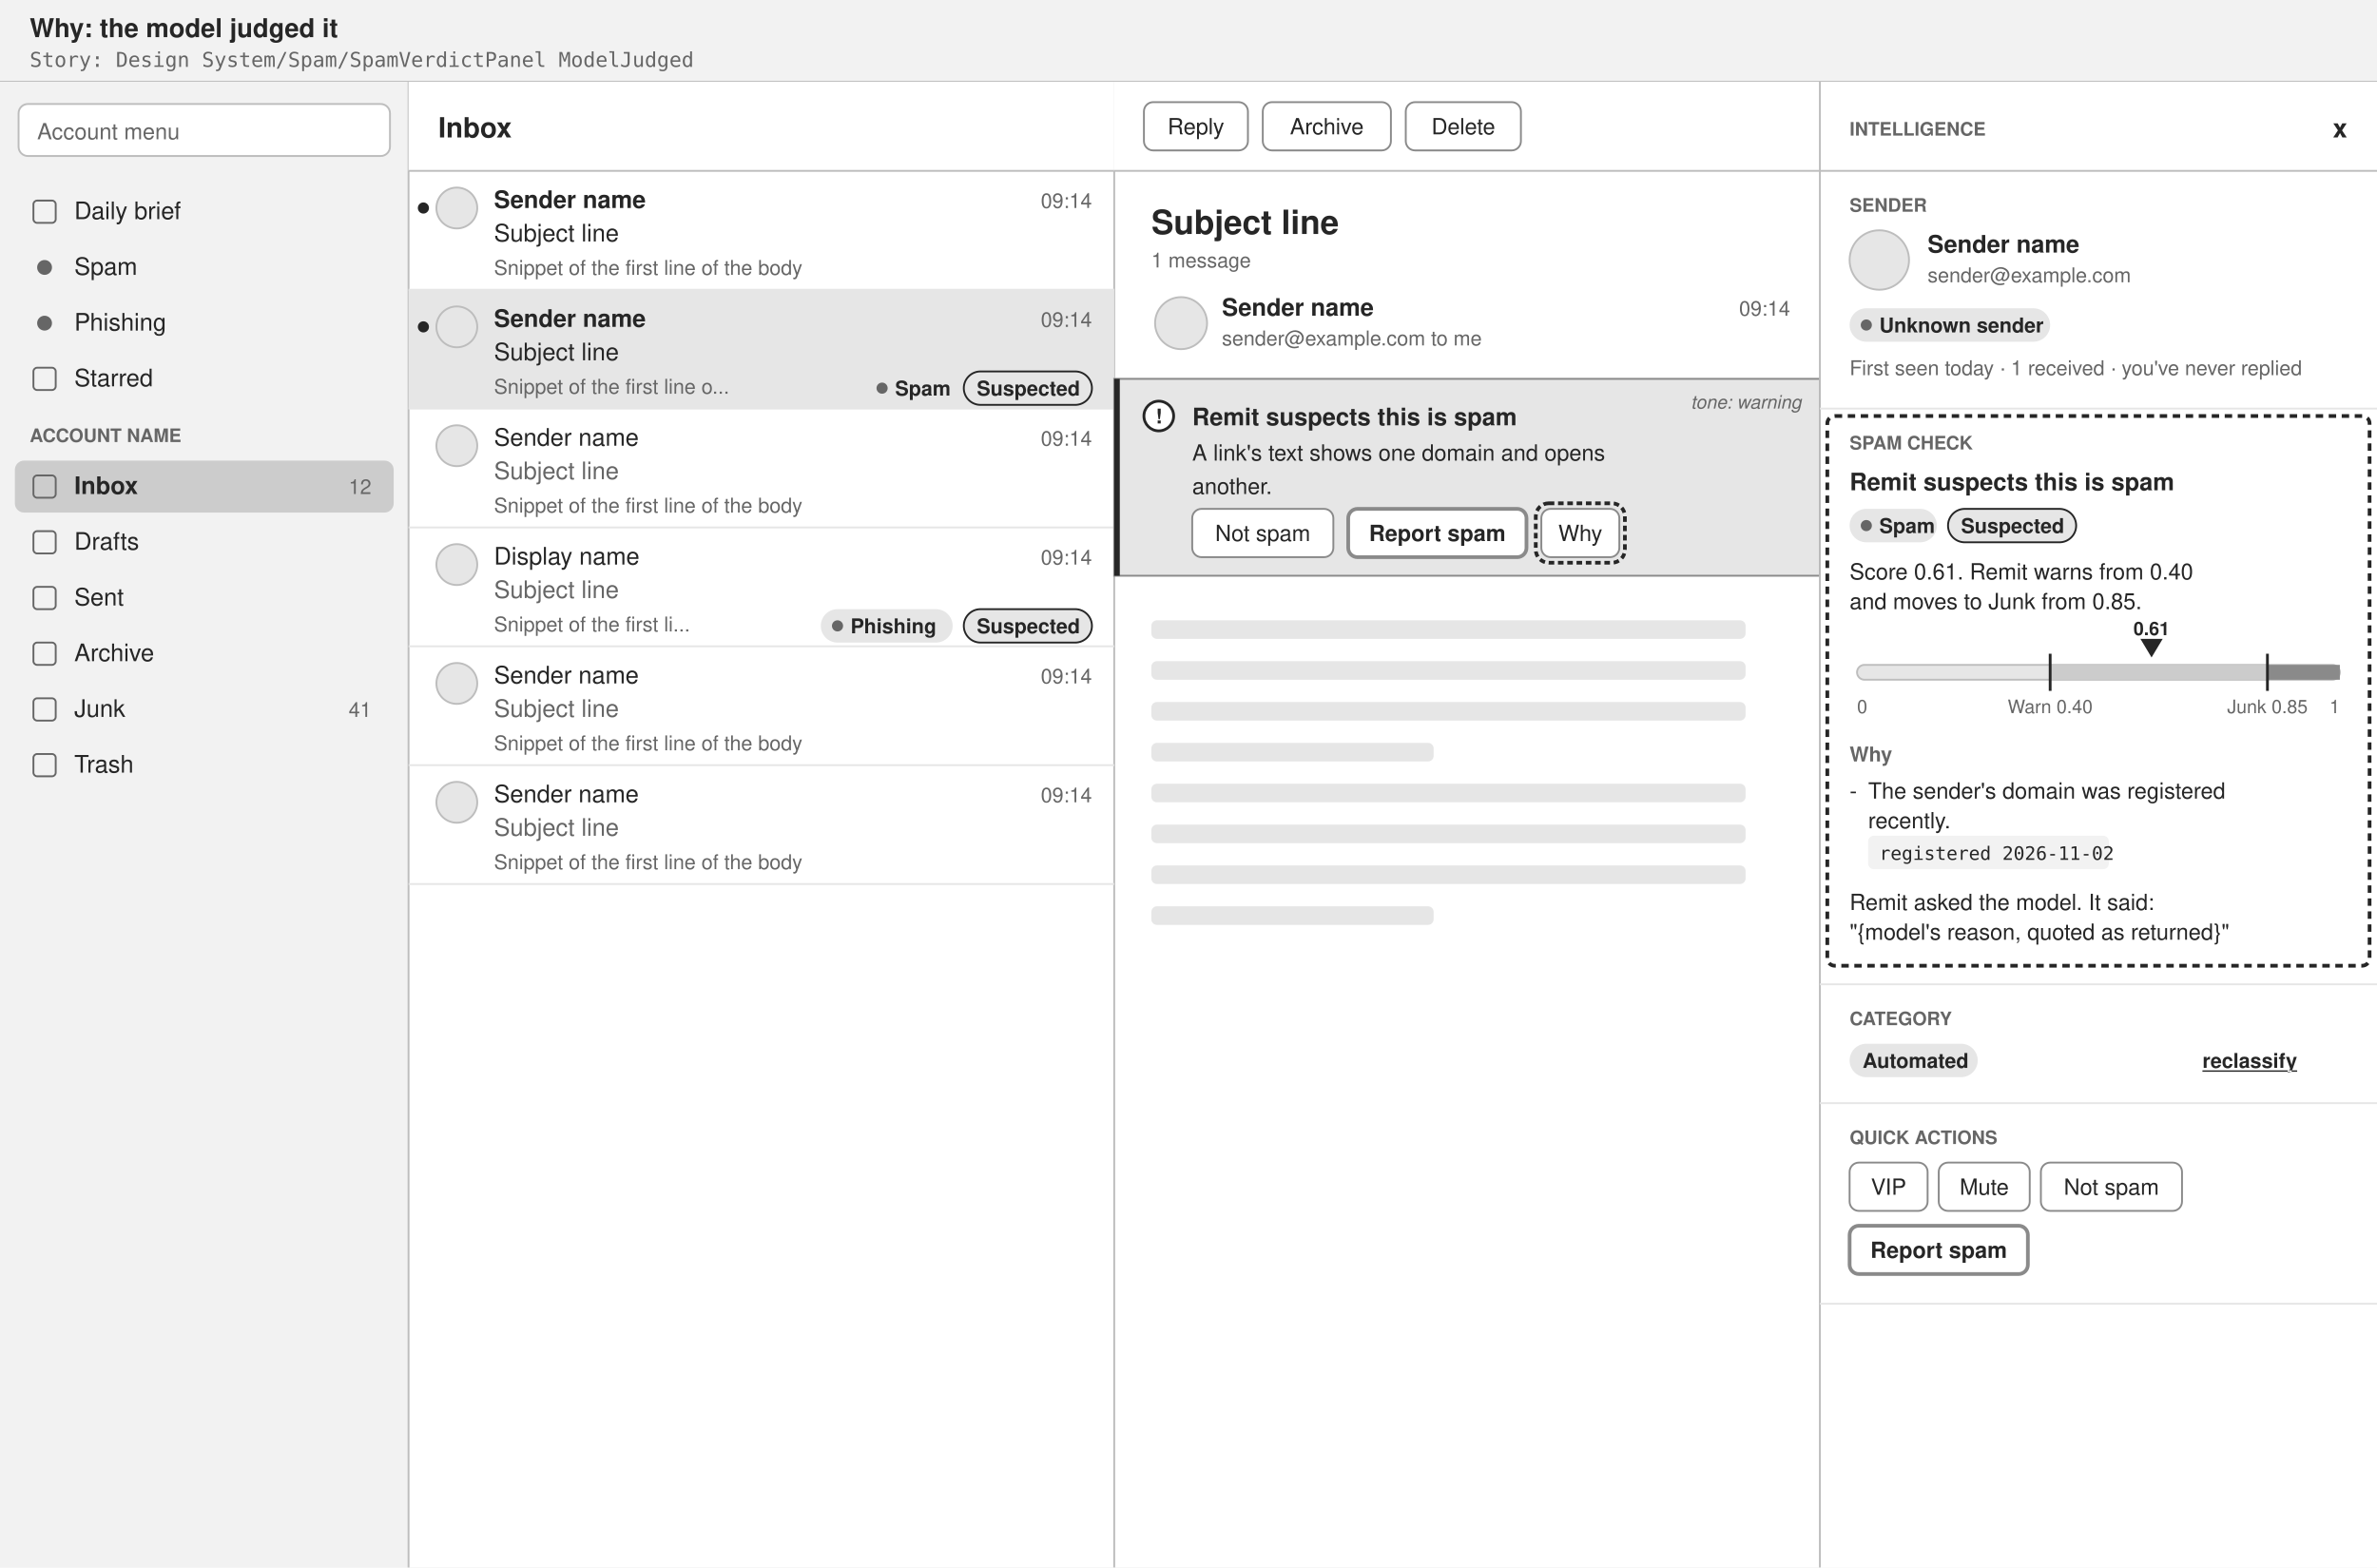
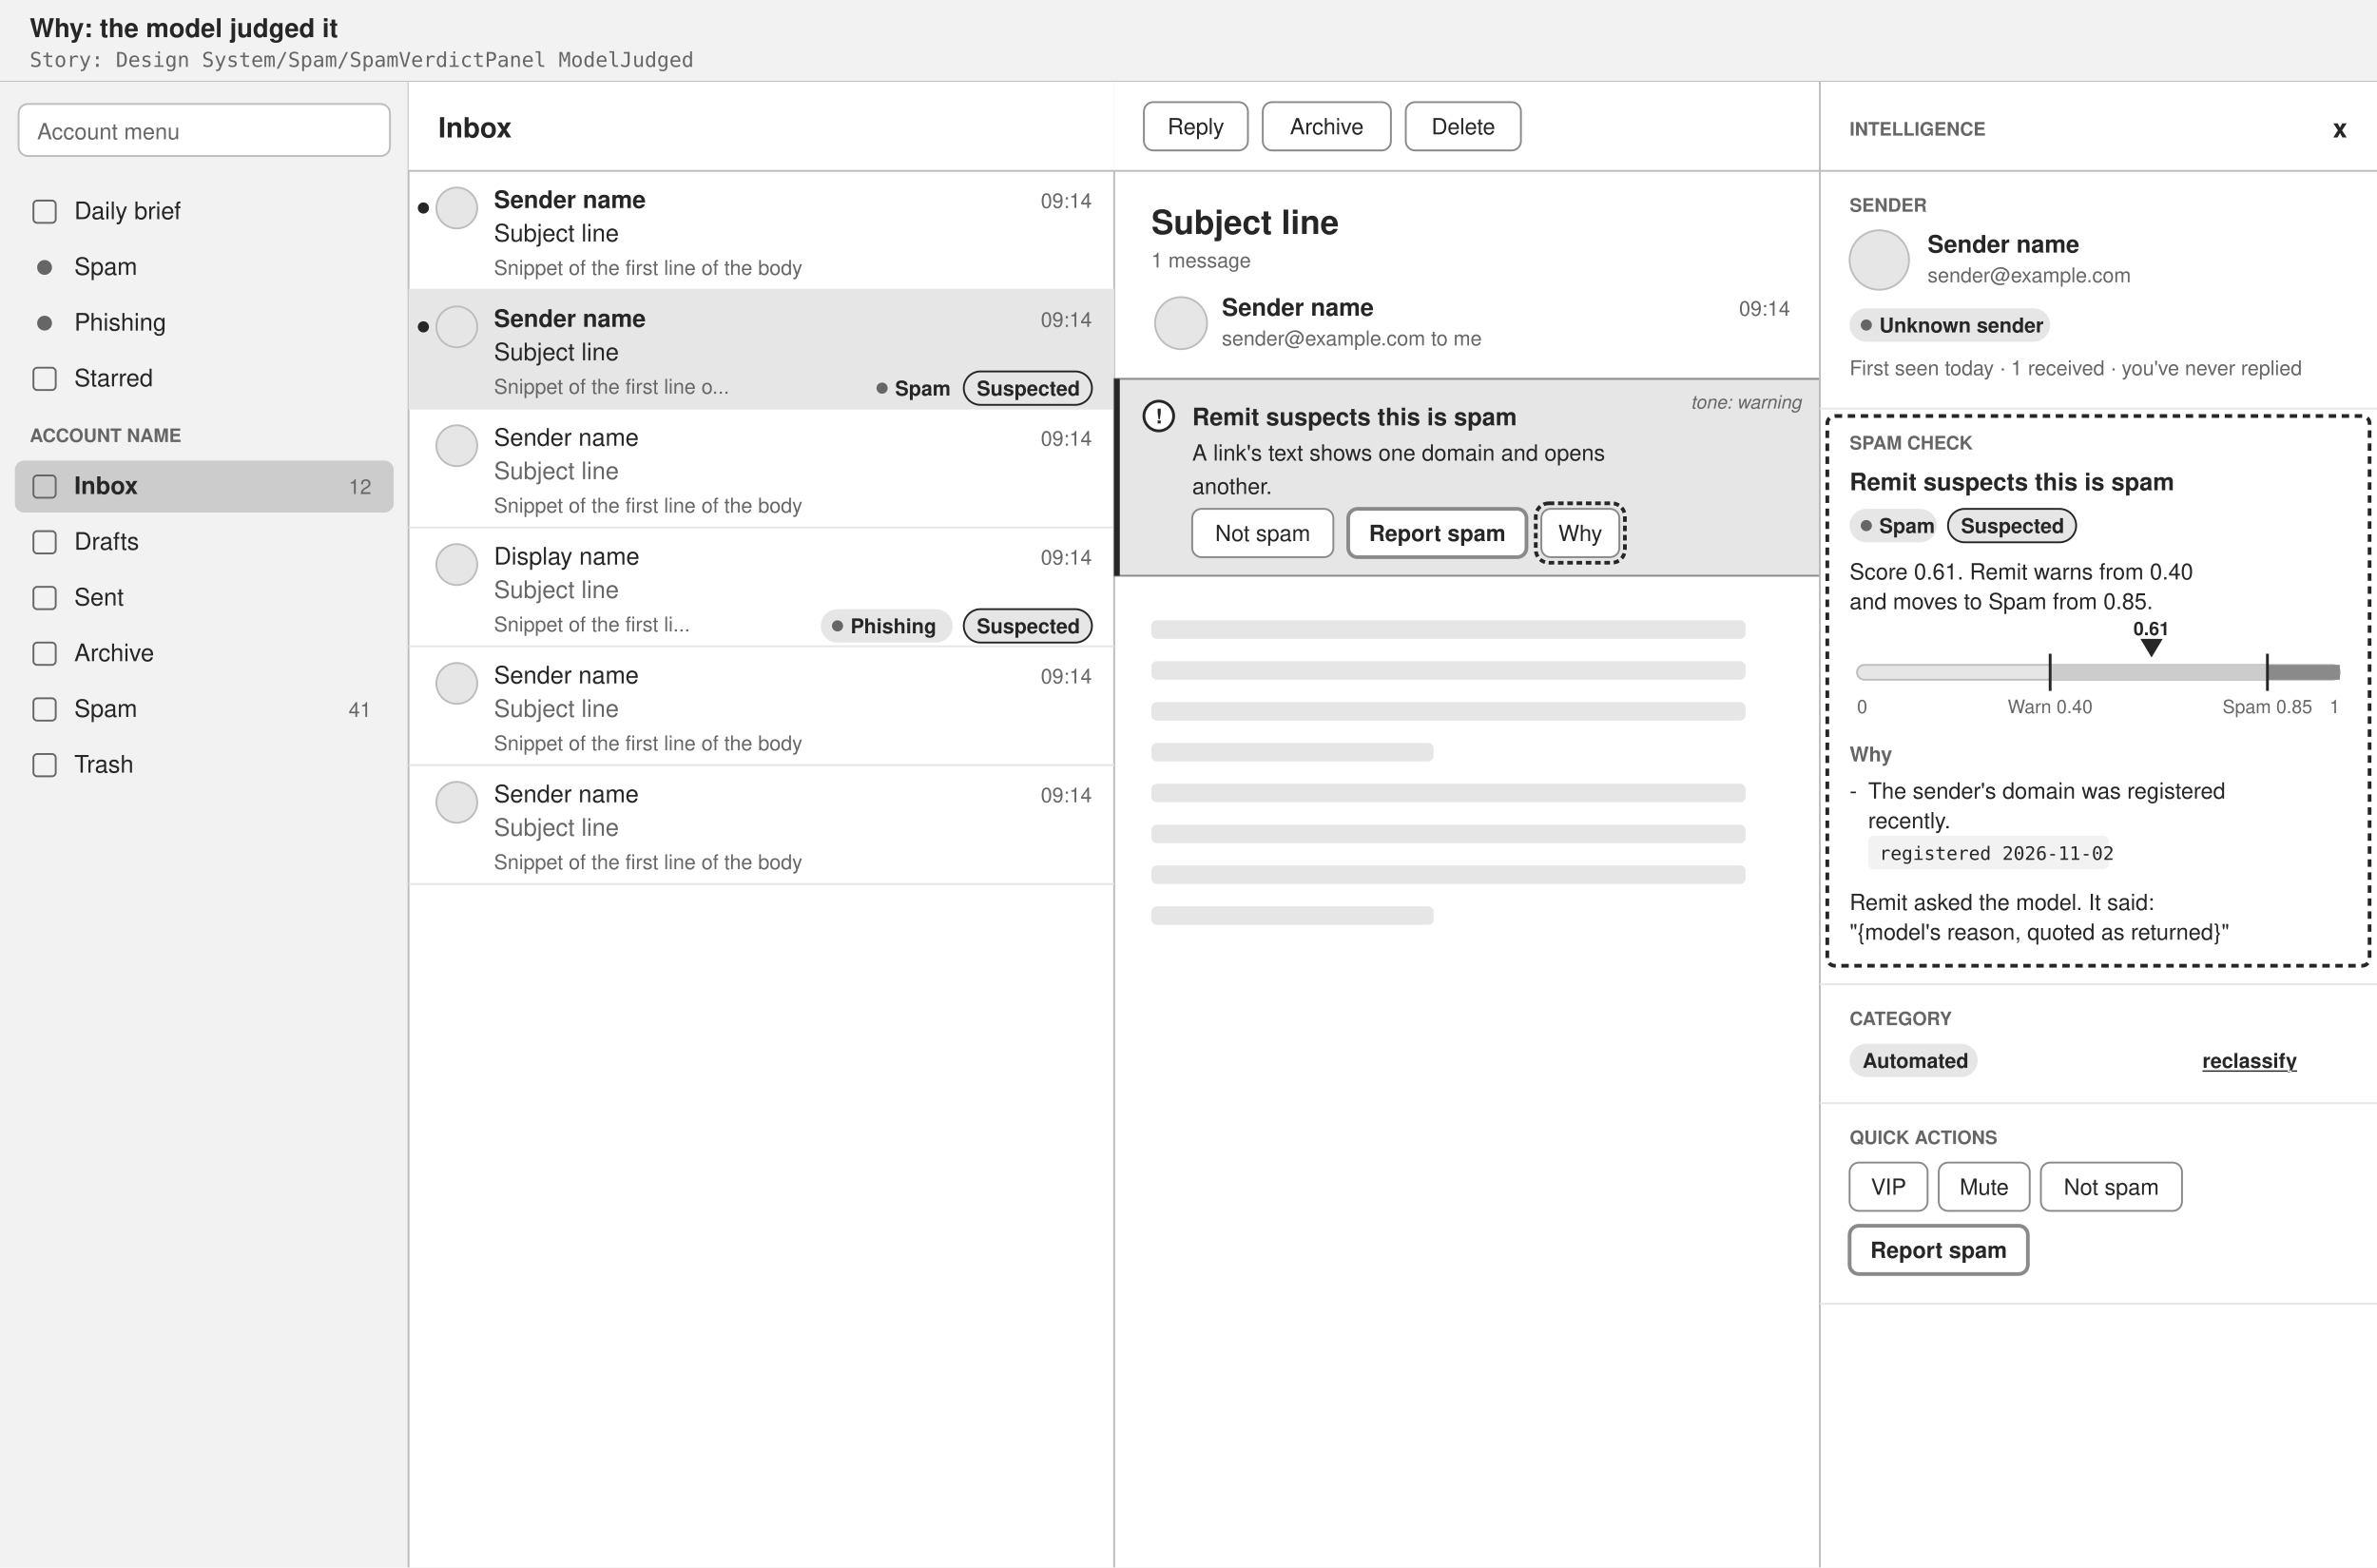
<svg xmlns="http://www.w3.org/2000/svg" width="1280" height="844" viewBox="0 0 1280 844" font-family="Helvetica, Arial, sans-serif">
  <rect x="0" y="0" width="1280" height="844" fill="#ffffff" stroke="none" stroke-width="1" />
  <rect x="0" y="0" width="1280" height="44" fill="#f2f2f2" stroke="none" stroke-width="1" />
  <line x1="0" y1="44" x2="1280" y2="44" stroke="#bdbdbd" stroke-width="1" />
  <text x="16" y="20" font-size="14" fill="#262626" font-weight="700">Why: the model judged it</text>
  <text x="16" y="36" font-size="11" fill="#666666" font-family="monospace">Story: Design System/Spam/SpamVerdictPanel ModelJudged</text>
  <g transform="translate(0,44)">
    <rect x="0" y="0" width="220" height="800" fill="#f2f2f2" stroke="none" stroke-width="1" />
    <line x1="220" y1="0" x2="220" y2="800" stroke="#bdbdbd" stroke-width="1" />
    <rect x="10" y="12" width="200" height="28" fill="#ffffff" stroke="#bdbdbd" stroke-width="1" rx="5" />
    <text x="20" y="31" font-size="12" fill="#666666">Account menu</text>
    <rect x="18" y="64" width="12" height="12" fill="none" stroke="#666666" stroke-width="1" rx="2" />
    <text x="40" y="74" font-size="13" fill="#262626" font-weight="400">Daily brief</text>
    <circle cx="24" cy="100" r="4" fill="#666666" />
    <text x="40" y="104" font-size="13" fill="#262626" font-weight="400">Spam</text>
    <circle cx="24" cy="130" r="4" fill="#666666" />
    <text x="40" y="134" font-size="13" fill="#262626" font-weight="400">Phishing</text>
    <rect x="18" y="154" width="12" height="12" fill="none" stroke="#666666" stroke-width="1" rx="2" />
    <text x="40" y="164" font-size="13" fill="#262626" font-weight="400">Starred</text>
    <text x="16" y="194" font-size="10" fill="#666666" font-weight="700">ACCOUNT NAME</text>
    <rect x="8" y="204" width="204" height="28" fill="#cccccc" stroke="none" stroke-width="1" rx="5" />
    <rect x="18" y="212" width="12" height="12" fill="none" stroke="#666666" stroke-width="1" rx="2" />
    <text x="40" y="222" font-size="13" fill="#262626" font-weight="600">Inbox</text>
    <text x="200" y="222" font-size="11" fill="#666666" text-anchor="end">12</text>
    <rect x="18" y="242" width="12" height="12" fill="none" stroke="#666666" stroke-width="1" rx="2" />
    <text x="40" y="252" font-size="13" fill="#262626" font-weight="400">Drafts</text>
    <rect x="18" y="272" width="12" height="12" fill="none" stroke="#666666" stroke-width="1" rx="2" />
    <text x="40" y="282" font-size="13" fill="#262626" font-weight="400">Sent</text>
    <rect x="18" y="302" width="12" height="12" fill="none" stroke="#666666" stroke-width="1" rx="2" />
    <text x="40" y="312" font-size="13" fill="#262626" font-weight="400">Archive</text>
    <rect x="18" y="332" width="12" height="12" fill="none" stroke="#666666" stroke-width="1" rx="2" />
-     <text x="40" y="342" font-size="13" fill="#262626" font-weight="400">Junk</text>
+     <text x="40" y="342" font-size="13" fill="#262626" font-weight="400">Spam</text>
    <text x="200" y="342" font-size="11" fill="#666666" text-anchor="end">41</text>
    <rect x="18" y="362" width="12" height="12" fill="none" stroke="#666666" stroke-width="1" rx="2" />
    <text x="40" y="372" font-size="13" fill="#262626" font-weight="400">Trash</text>
    <line x1="600" y1="0" x2="600" y2="800" stroke="#bdbdbd" stroke-width="1" />
    <rect x="220" y="0" width="380" height="48" fill="#ffffff" stroke="none" stroke-width="1" />
    <line x1="220" y1="48" x2="600" y2="48" stroke="#bdbdbd" stroke-width="1" />
    <text x="236" y="30" font-size="15" fill="#262626" font-weight="700">Inbox</text>
    <circle cx="228" cy="68" r="3" fill="#262626" />
    <circle cx="246" cy="68" r="11" fill="#e6e6e6" stroke="#bdbdbd" />
    <text x="266" y="68" font-size="13" fill="#262626" font-weight="700">Sender name</text>
    <text x="588" y="68" font-size="11" fill="#666666" text-anchor="end">09:14</text>
    <text x="266" y="86" font-size="13" fill="#262626">Subject line</text>
    <text x="266" y="104" font-size="11" fill="#666666">Snippet of the first line of the body</text>
    <line x1="220" y1="112" x2="600" y2="112" stroke="#e6e6e6" stroke-width="1" />
    <rect x="220" y="112" width="380" height="64" fill="#e6e6e6" stroke="none" stroke-width="1" />
    <circle cx="228" cy="132" r="3" fill="#262626" />
    <circle cx="246" cy="132" r="11" fill="#e6e6e6" stroke="#bdbdbd" />
    <text x="266" y="132" font-size="13" fill="#262626" font-weight="700">Sender name</text>
    <text x="588" y="132" font-size="11" fill="#666666" text-anchor="end">09:14</text>
    <text x="266" y="150" font-size="13" fill="#262626">Subject line</text>
    <rect x="519" y="156" width="69" height="18" fill="#e6e6e6" stroke="#262626" stroke-width="1" rx="9" />
    <text x="526" y="169" font-size="11" fill="#262626" font-weight="600">Suspected</text>
    <rect x="466" y="156" width="47" height="18" fill="#e6e6e6" stroke="none" stroke-width="1" rx="9" />
    <circle cx="475" cy="165" r="3" fill="#666666" />
    <text x="482" y="169" font-size="11" fill="#262626" font-weight="600">Spam</text>
    <text x="266" y="168" font-size="11" fill="#666666">Snippet of the first line o...</text>
    <line x1="220" y1="176" x2="600" y2="176" stroke="#e6e6e6" stroke-width="1" />
    <circle cx="246" cy="196" r="11" fill="#e6e6e6" stroke="#bdbdbd" />
    <text x="266" y="196" font-size="13" fill="#262626" font-weight="500">Sender name</text>
    <text x="588" y="196" font-size="11" fill="#666666" text-anchor="end">09:14</text>
    <text x="266" y="214" font-size="13" fill="#666666">Subject line</text>
    <text x="266" y="232" font-size="11" fill="#666666">Snippet of the first line of the body</text>
    <line x1="220" y1="240" x2="600" y2="240" stroke="#e6e6e6" stroke-width="1" />
    <circle cx="246" cy="260" r="11" fill="#e6e6e6" stroke="#bdbdbd" />
    <text x="266" y="260" font-size="13" fill="#262626" font-weight="500">Display name</text>
    <text x="588" y="260" font-size="11" fill="#666666" text-anchor="end">09:14</text>
    <text x="266" y="278" font-size="13" fill="#666666">Subject line</text>
    <rect x="519" y="284" width="69" height="18" fill="#e6e6e6" stroke="#262626" stroke-width="1" rx="9" />
    <text x="526" y="297" font-size="11" fill="#262626" font-weight="600">Suspected</text>
    <rect x="442" y="284" width="71" height="18" fill="#e6e6e6" stroke="none" stroke-width="1" rx="9" />
    <circle cx="451" cy="293" r="3" fill="#666666" />
    <text x="458" y="297" font-size="11" fill="#262626" font-weight="600">Phishing</text>
    <text x="266" y="296" font-size="11" fill="#666666">Snippet of the first li...</text>
    <line x1="220" y1="304" x2="600" y2="304" stroke="#e6e6e6" stroke-width="1" />
    <circle cx="246" cy="324" r="11" fill="#e6e6e6" stroke="#bdbdbd" />
    <text x="266" y="324" font-size="13" fill="#262626" font-weight="500">Sender name</text>
    <text x="588" y="324" font-size="11" fill="#666666" text-anchor="end">09:14</text>
    <text x="266" y="342" font-size="13" fill="#666666">Subject line</text>
    <text x="266" y="360" font-size="11" fill="#666666">Snippet of the first line of the body</text>
    <line x1="220" y1="368" x2="600" y2="368" stroke="#e6e6e6" stroke-width="1" />
    <circle cx="246" cy="388" r="11" fill="#e6e6e6" stroke="#bdbdbd" />
    <text x="266" y="388" font-size="13" fill="#262626" font-weight="500">Sender name</text>
    <text x="588" y="388" font-size="11" fill="#666666" text-anchor="end">09:14</text>
    <text x="266" y="406" font-size="13" fill="#666666">Subject line</text>
    <text x="266" y="424" font-size="11" fill="#666666">Snippet of the first line of the body</text>
    <line x1="220" y1="432" x2="600" y2="432" stroke="#e6e6e6" stroke-width="1" />
    <rect x="600" y="0" width="380" height="48" fill="#ffffff" stroke="none" stroke-width="1" />
    <line x1="600" y1="48" x2="980" y2="48" stroke="#bdbdbd" stroke-width="1" />
    <rect x="616" y="11" width="56" height="26" fill="#ffffff" stroke="#8a8a8a" stroke-width="1" rx="5" />
    <text x="644" y="28.32" font-size="12" fill="#262626" font-weight="500" text-anchor="middle">Reply</text>
    <rect x="680" y="11" width="69" height="26" fill="#ffffff" stroke="#8a8a8a" stroke-width="1" rx="5" />
    <text x="714.5" y="28.32" font-size="12" fill="#262626" font-weight="500" text-anchor="middle">Archive</text>
    <rect x="757" y="11" width="62" height="26" fill="#ffffff" stroke="#8a8a8a" stroke-width="1" rx="5" />
    <text x="788" y="28.32" font-size="12" fill="#262626" font-weight="500" text-anchor="middle">Delete</text>
    <text x="620" y="82" font-size="18" fill="#262626" font-weight="700">Subject line</text>
    <text x="620" y="100" font-size="11" fill="#666666">1 message</text>
    <circle cx="636" cy="130" r="14" fill="#e6e6e6" stroke="#bdbdbd" />
    <text x="658" y="126" font-size="13" fill="#262626" font-weight="600">Sender name</text>
    <text x="658" y="142" font-size="11" fill="#666666">sender@example.com  to me</text>
    <text x="964" y="126" font-size="11" fill="#666666" text-anchor="end">09:14</text>
    <line x1="600" y1="160" x2="980" y2="160" stroke="#e6e6e6" stroke-width="1" />
    <rect x="600" y="160" width="380" height="106" fill="#e6e6e6" stroke="#8a8a8a" stroke-width="1" />
    <rect x="600" y="160" width="3" height="106" fill="#262626" stroke="none" stroke-width="1" />
    <circle cx="624" cy="180" r="8" fill="#ffffff" stroke="#262626" stroke-width="1.5" />
    <text x="624" y="184" font-size="11" fill="#262626" font-weight="700" text-anchor="middle">!</text>
    <text x="970" y="176" font-size="10" fill="#666666" text-anchor="end" font-style="italic">tone: warning</text>
    <text x="642" y="185" font-size="13" fill="#262626" font-weight="700">Remit suspects this is spam</text>
    <text x="642" y="204" font-size="12" fill="#262626">A link's text shows one domain and opens</text>
    <text x="642" y="222" font-size="12" fill="#262626">another.</text>
    <rect x="642" y="230" width="76" height="26" fill="#ffffff" stroke="#8a8a8a" stroke-width="1" rx="5" />
    <text x="680" y="247.32" font-size="12" fill="#262626" font-weight="500" text-anchor="middle">Not spam</text>
    <rect x="726" y="230" width="96" height="26" fill="#ffffff" stroke="#8a8a8a" stroke-width="2" rx="5" />
    <text x="774" y="247.32" font-size="12" fill="#262626" font-weight="600" text-anchor="middle">Report spam</text>
    <rect x="830" y="230" width="42" height="26" fill="#ffffff" stroke="#8a8a8a" stroke-width="1" rx="5" />
    <rect x="827" y="227" width="48" height="32" fill="none" stroke="#262626" stroke-width="2" rx="7" stroke-dasharray="3 2" />
    <text x="851" y="247.32" font-size="12" fill="#262626" font-weight="500" text-anchor="middle">Why</text>
    <rect x="620" y="290" width="320" height="10" fill="#e6e6e6" stroke="none" stroke-width="1" rx="3" />
    <rect x="620" y="312" width="320" height="10" fill="#e6e6e6" stroke="none" stroke-width="1" rx="3" />
    <rect x="620" y="334" width="320" height="10" fill="#e6e6e6" stroke="none" stroke-width="1" rx="3" />
    <rect x="620" y="356" width="152" height="10" fill="#e6e6e6" stroke="none" stroke-width="1" rx="3" />
    <rect x="620" y="378" width="320" height="10" fill="#e6e6e6" stroke="none" stroke-width="1" rx="3" />
    <rect x="620" y="400" width="320" height="10" fill="#e6e6e6" stroke="none" stroke-width="1" rx="3" />
    <rect x="620" y="422" width="320" height="10" fill="#e6e6e6" stroke="none" stroke-width="1" rx="3" />
    <rect x="620" y="444" width="152" height="10" fill="#e6e6e6" stroke="none" stroke-width="1" rx="3" />
    <rect x="980" y="0" width="300" height="800" fill="#ffffff" stroke="none" stroke-width="1" />
    <line x1="980" y1="0" x2="980" y2="800" stroke="#bdbdbd" stroke-width="1" />
    <line x1="980" y1="48" x2="1280" y2="48" stroke="#bdbdbd" stroke-width="1" />
    <text x="996" y="29" font-size="10" fill="#666666" font-weight="700">INTELLIGENCE</text>
    <text x="1264" y="30" font-size="14" fill="#262626" font-weight="700" text-anchor="end">x</text>
    <text x="996" y="70" font-size="10" fill="#666666" font-weight="700">SENDER</text>
    <g transform="translate(996,80)">
      <circle cx="16" cy="16" r="16" fill="#e6e6e6" stroke="#bdbdbd" />
      <text x="42" y="12" font-size="13" fill="#262626" font-weight="600">Sender name</text>
      <text x="42" y="28" font-size="11" fill="#666666">sender@example.com</text>
      <rect x="0" y="42" width="108" height="18" fill="#e6e6e6" stroke="none" stroke-width="1" rx="9" />
      <circle cx="9" cy="51" r="3" fill="#666666" />
      <text x="16" y="55" font-size="11" fill="#262626" font-weight="600">Unknown sender</text>
      <text x="0" y="78" font-size="11" fill="#666666">First seen today  ·  1 received  ·  you've never replied</text>
    </g>
    <line x1="980" y1="176" x2="1280" y2="176" stroke="#e6e6e6" stroke-width="1" />
    <rect x="984" y="180" width="292" height="296" fill="none" stroke="#262626" stroke-width="2" rx="4" stroke-dasharray="4 3" />
    <text x="996" y="198" font-size="10" fill="#666666" font-weight="700">SPAM CHECK</text>
    <g transform="translate(996,208)">
      <text x="0" y="12" font-size="13" fill="#262626" font-weight="700">Remit suspects this is spam</text>
      <rect x="0" y="22" width="47" height="18" fill="#e6e6e6" stroke="none" stroke-width="1" rx="9" />
      <circle cx="9" cy="31" r="3" fill="#666666" />
      <text x="16" y="35" font-size="11" fill="#262626" font-weight="600">Spam</text>
      <rect x="53" y="22" width="69" height="18" fill="#e6e6e6" stroke="#262626" stroke-width="1" rx="9" />
      <text x="60" y="35" font-size="11" fill="#262626" font-weight="600">Suspected</text>
      <text x="0" y="60" font-size="12" fill="#262626">Score 0.61. Remit warns from 0.40</text>
-       <text x="0" y="76" font-size="12" fill="#262626">and moves to Junk from 0.85.</text>
+       <text x="0" y="76" font-size="12" fill="#262626">and moves to Spam from 0.85.</text>
      <g transform="translate(0,88)">
        <rect x="4" y="18" width="260" height="8" fill="#e6e6e6" stroke="#bdbdbd" stroke-width="1" rx="4" />
        <rect x="108" y="18" width="117" height="8" fill="#cccccc" stroke="none" stroke-width="1" />
        <rect x="225" y="18" width="39" height="8" fill="#8a8a8a" stroke="none" stroke-width="1" />
        <line x1="108" y1="12" x2="108" y2="32" stroke="#262626" stroke-width="1.5" />
        <text x="108" y="44" font-size="10" fill="#666666" text-anchor="middle">Warn 0.40</text>
        <line x1="225" y1="12" x2="225" y2="32" stroke="#262626" stroke-width="1.5" />
-         <text x="225" y="44" font-size="10" fill="#666666" text-anchor="middle">Junk 0.85</text>
+         <text x="225" y="44" font-size="10" fill="#666666" text-anchor="middle">Spam 0.85</text>
        <path d="M156.6 4 L168.6 4 L162.6 14 Z" fill="#262626" />
        <text x="162.6" y="2" font-size="10" fill="#262626" font-weight="700" text-anchor="middle">0.61</text>
        <text x="4" y="44" font-size="10" fill="#666666">0</text>
        <text x="264" y="44" font-size="10" fill="#666666" text-anchor="end">1</text>
      </g>
      <text x="0" y="158" font-size="11" fill="#666666" font-weight="700">Why</text>
      <text x="0" y="178" font-size="12" fill="#262626">-</text>
      <text x="10" y="178" font-size="12" fill="#262626">The sender's domain was registered</text>
      <text x="10" y="194" font-size="12" fill="#262626">recently.</text>
      <rect x="10" y="198" width="129.6" height="18" fill="#f2f2f2" stroke="none" stroke-width="1" rx="3" />
      <text x="16" y="211" font-size="10" fill="#262626" font-family="monospace">registered 2026-11-02</text>
      <text x="0" y="238" font-size="12" fill="#262626">Remit asked the model. It said:</text>
      <text x="0" y="254" font-size="12" fill="#262626">"{model's reason, quoted as returned}"</text>
    </g>
    <line x1="980" y1="486" x2="1280" y2="486" stroke="#e6e6e6" stroke-width="1" />
    <text x="996" y="508" font-size="10" fill="#666666" font-weight="700">CATEGORY</text>
    <g transform="translate(996,518)">
      <rect x="0" y="0" width="69" height="18" fill="#e6e6e6" stroke="none" stroke-width="1" rx="9" />
      <text x="7" y="13" font-size="11" fill="#262626" font-weight="600">Automated</text>
      <text x="190" y="13" font-size="11" fill="#262626" font-weight="600" text-decoration="underline">reclassify</text>
    </g>
    <line x1="980" y1="550" x2="1280" y2="550" stroke="#e6e6e6" stroke-width="1" />
    <text x="996" y="572" font-size="10" fill="#666666" font-weight="700">QUICK ACTIONS</text>
    <g transform="translate(996,582)">
      <rect x="0" y="0" width="42" height="26" fill="#ffffff" stroke="#8a8a8a" stroke-width="1" rx="5" />
      <text x="21" y="17.32" font-size="12" fill="#262626" font-weight="500" text-anchor="middle">VIP</text>
      <rect x="48" y="0" width="49" height="26" fill="#ffffff" stroke="#8a8a8a" stroke-width="1" rx="5" />
      <text x="72.5" y="17.32" font-size="12" fill="#262626" font-weight="500" text-anchor="middle">Mute</text>
      <rect x="103" y="0" width="76" height="26" fill="#ffffff" stroke="#8a8a8a" stroke-width="1" rx="5" />
      <text x="141" y="17.32" font-size="12" fill="#262626" font-weight="500" text-anchor="middle">Not spam</text>
      <rect x="0" y="34" width="96" height="26" fill="#ffffff" stroke="#8a8a8a" stroke-width="2" rx="5" />
      <text x="48" y="51.32" font-size="12" fill="#262626" font-weight="600" text-anchor="middle">Report spam</text>
    </g>
    <line x1="980" y1="658" x2="1280" y2="658" stroke="#e6e6e6" stroke-width="1" />
  </g>
</svg>
